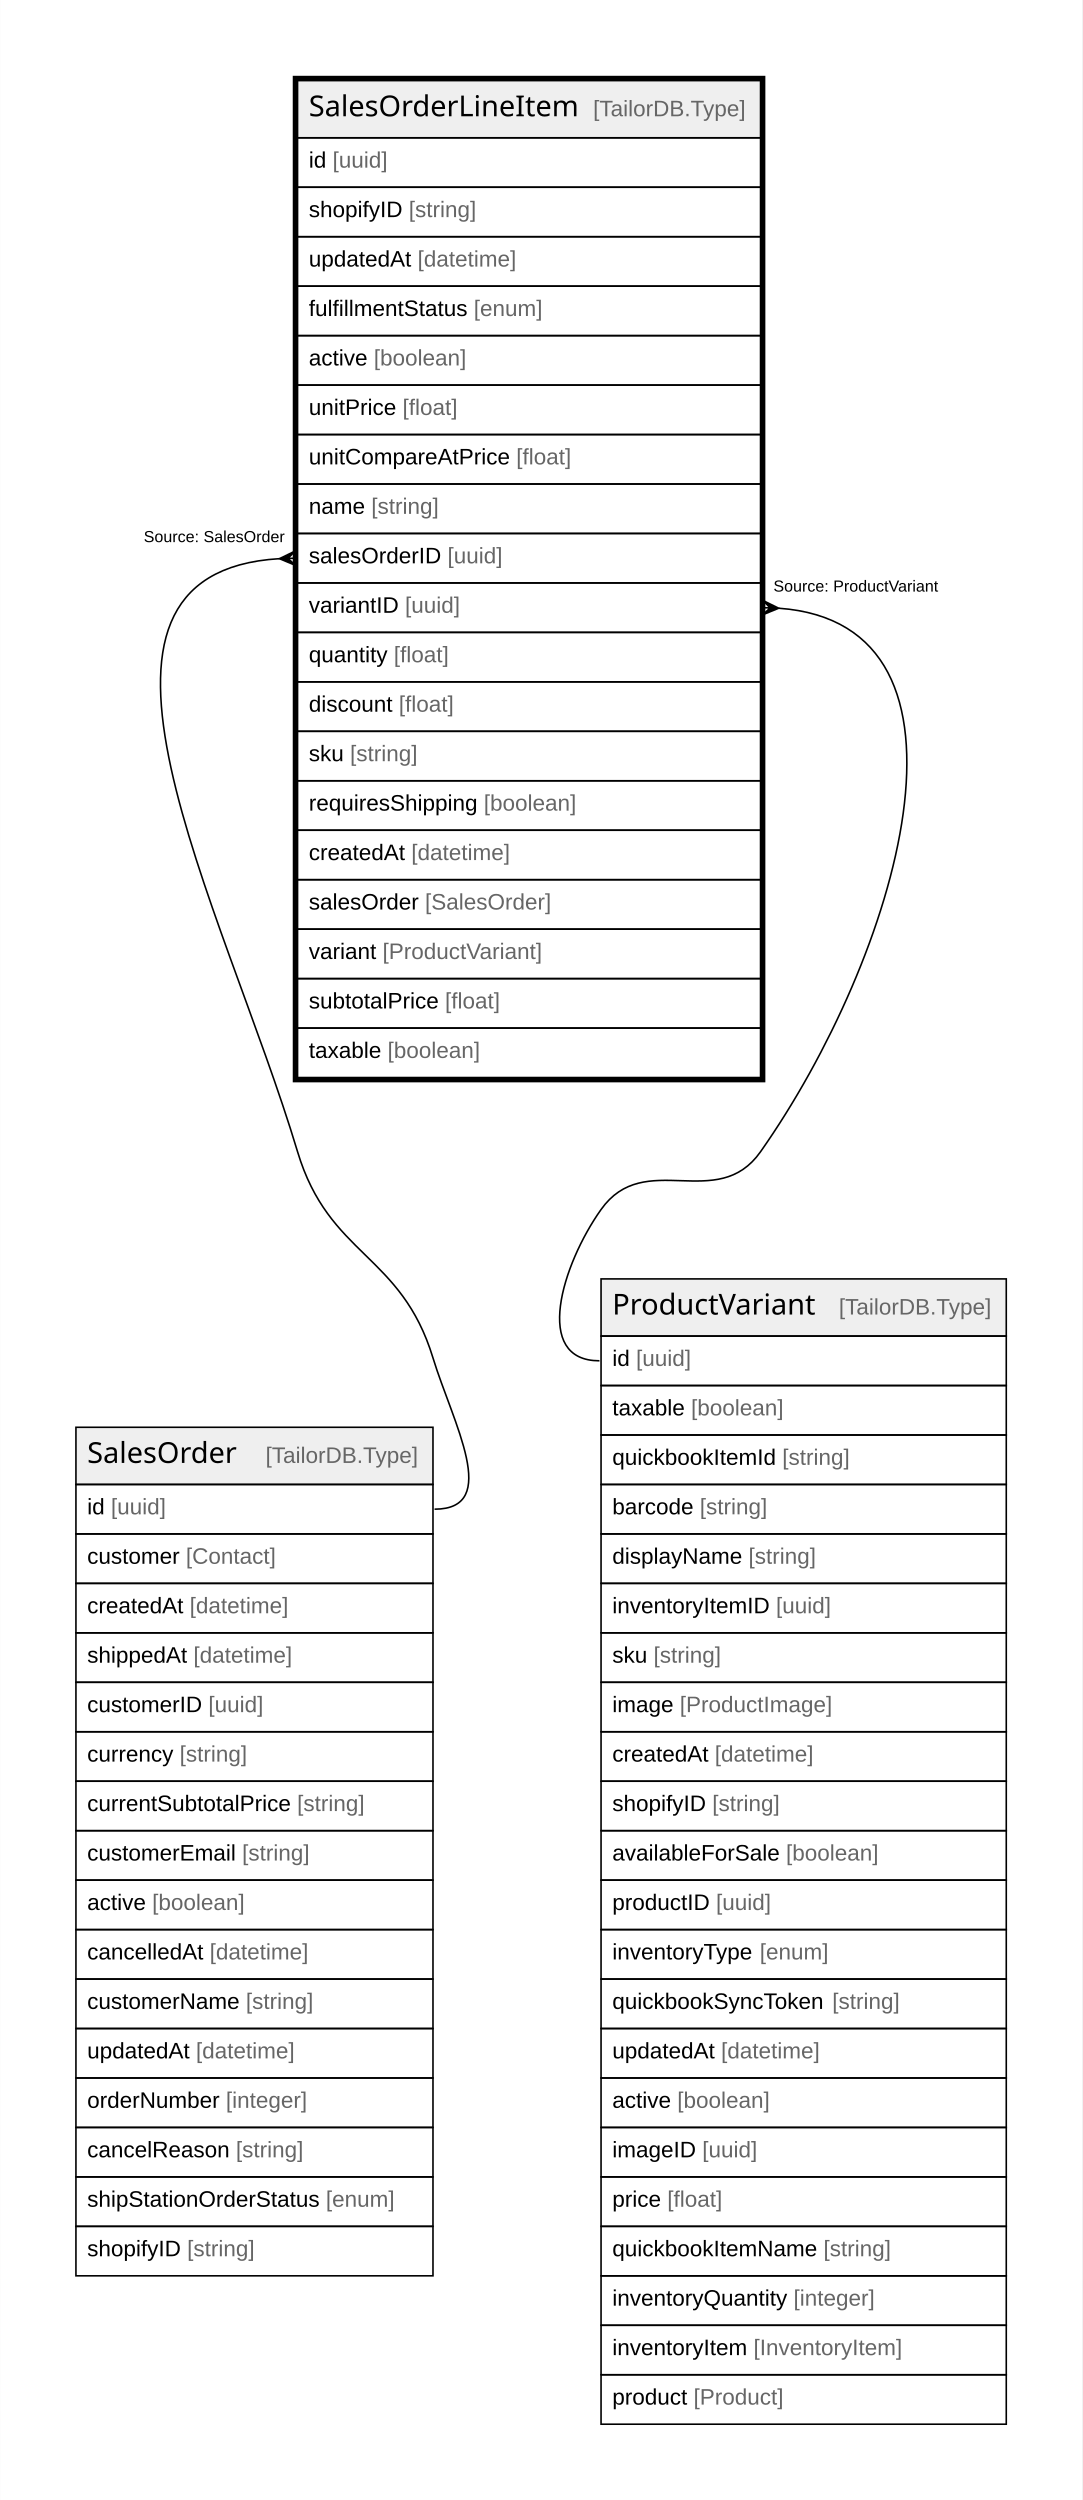
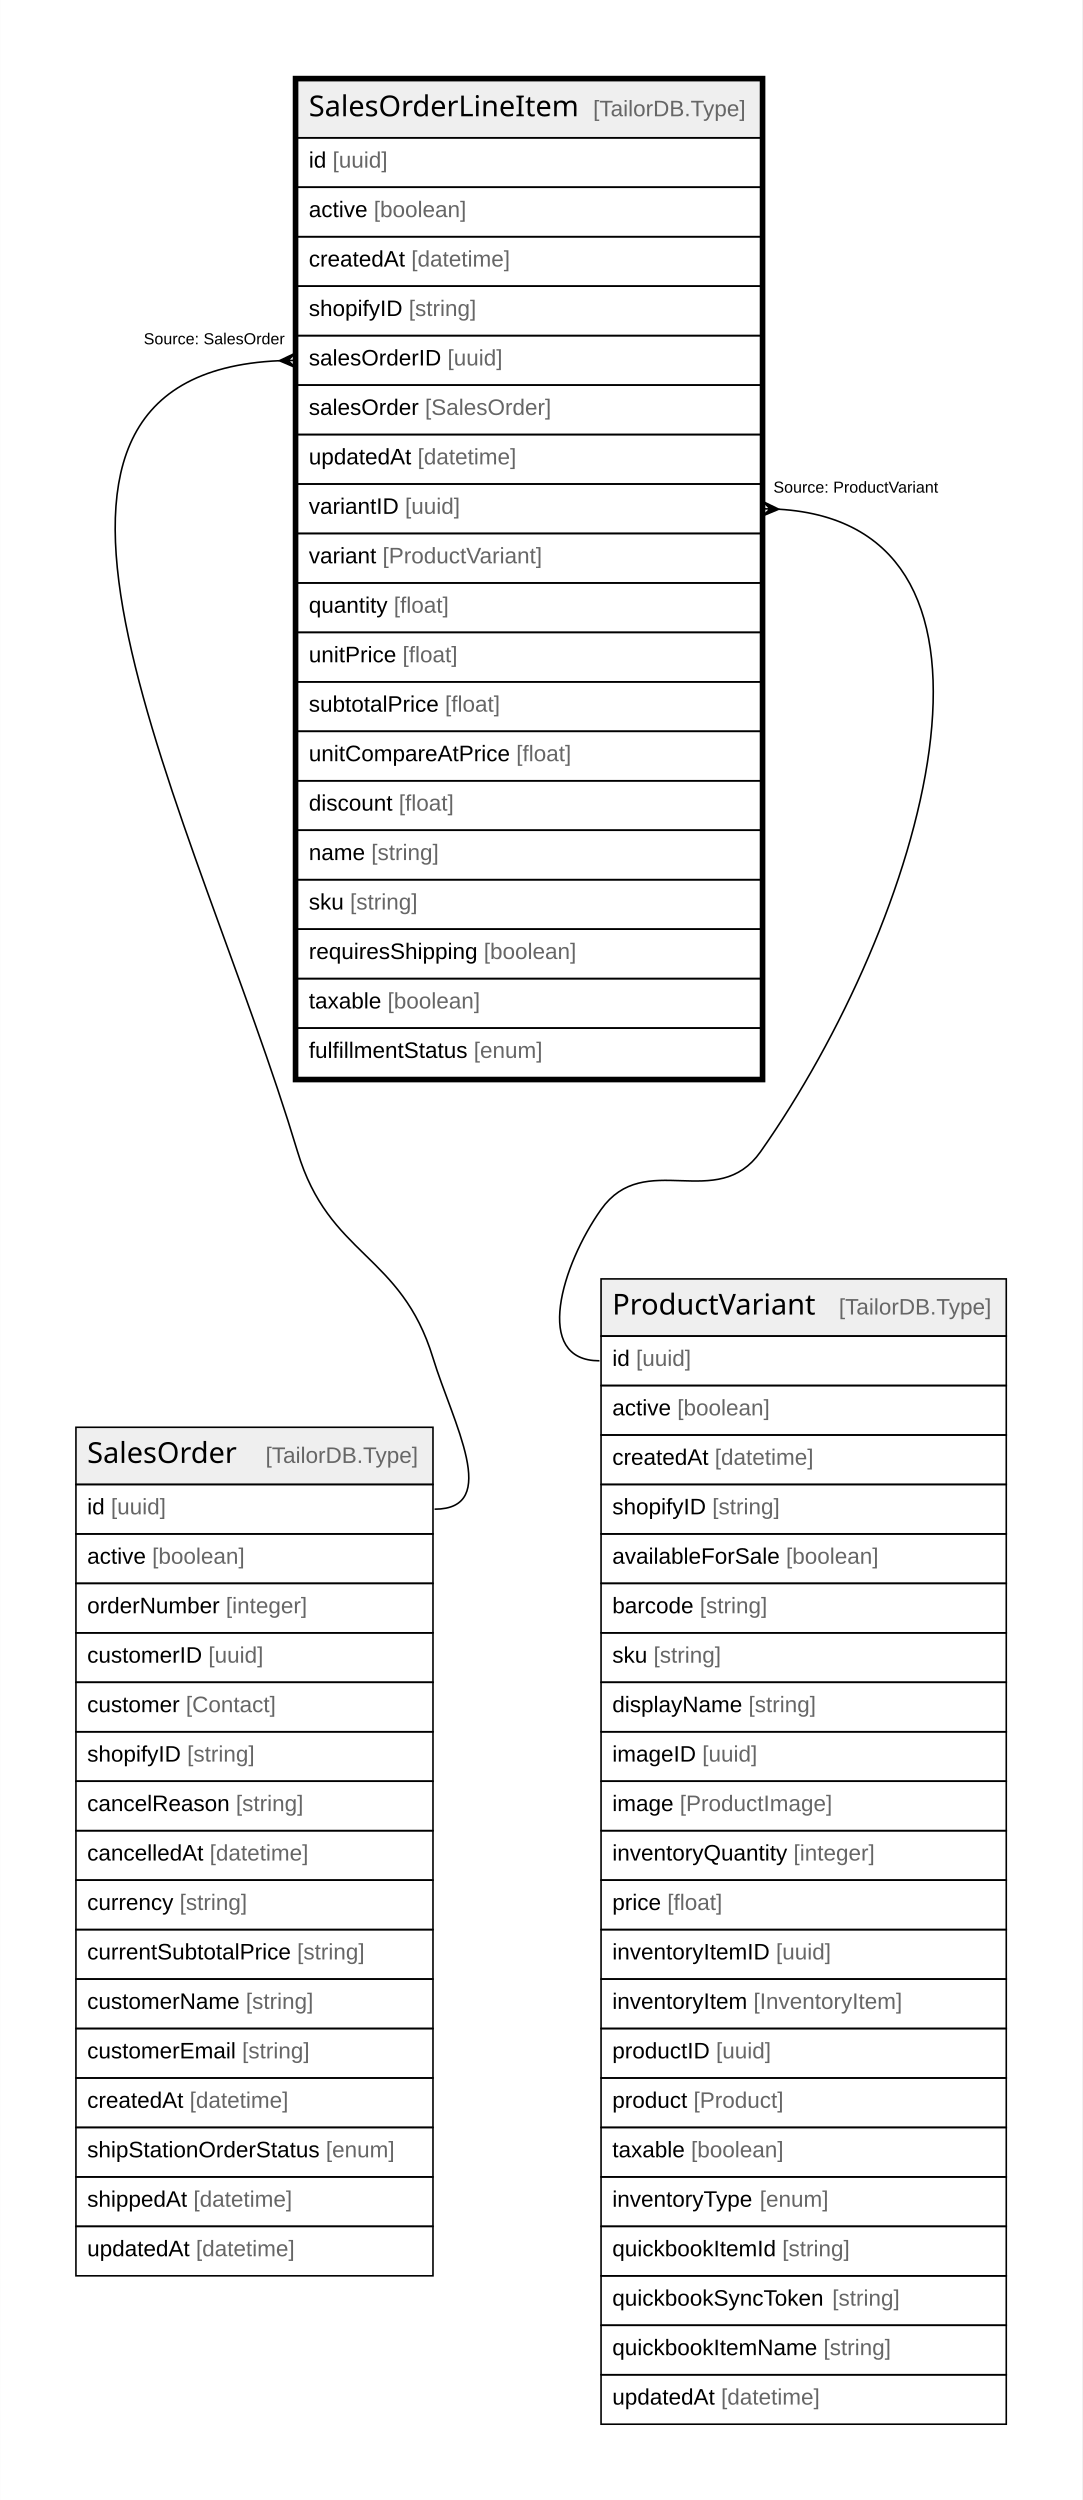
<svg xmlns="http://www.w3.org/2000/svg" width="674pt" height="1557pt" viewBox="0.00 0.00 673.74 1556.80">
  <g id="graph0" class="graph" transform="scale(1 1) rotate(0) translate(4 1552.8)">
    <polygon fill="white" stroke="none" points="-4,4 -4,-1552.8 669.74,-1552.8 669.74,4 -4,4" />
    <g id="node1" class="node">
      <polygon fill="#efefef" stroke="none" points="181.21,-1467 181.21,-1502.6 469.52,-1502.6 469.52,-1467 181.21,-1467" />
      <polygon fill="none" stroke="black" points="181.21,-1467 181.21,-1502.6 469.52,-1502.6 469.52,-1467 181.21,-1467" />
      <text text-anchor="start" x="188.21" y="-1480.4" font-family="Arial Bold" font-size="18.00">SalesOrderLineItem</text>
      <text text-anchor="start" x="334.16" y="-1480.4" font-family="Arial" font-size="14.00">    </text>
      <text text-anchor="start" x="365.27" y="-1480.4" font-family="Arial" font-size="14.00" fill="#666666">[TailorDB.Type]</text>
      <polygon fill="none" stroke="black" points="181.21,-1436.2 181.21,-1467 469.52,-1467 469.52,-1436.2 181.21,-1436.2" />
      <text text-anchor="start" x="188.21" y="-1448.4" font-family="Arial" font-size="14.00">id </text>
      <text text-anchor="start" x="203" y="-1448.4" font-family="Arial" font-size="14.00" fill="#666666">[uuid]</text>
      <polygon fill="none" stroke="black" points="181.21,-1405.4 181.21,-1436.2 469.52,-1436.2 469.52,-1405.4 181.21,-1405.4" />
-       <text text-anchor="start" x="188.21" y="-1417.6" font-family="Arial" font-size="14.00">shopifyID </text>
-       <text text-anchor="start" x="250.46" y="-1417.6" font-family="Arial" font-size="14.00" fill="#666666">[string]</text>
+       <text text-anchor="start" x="188.21" y="-1417.6" font-family="Arial" font-size="14.00">active </text>
+       <text text-anchor="start" x="228.68" y="-1417.6" font-family="Arial" font-size="14.00" fill="#666666">[boolean]</text>
      <polygon fill="none" stroke="black" points="181.21,-1374.6 181.21,-1405.4 469.52,-1405.4 469.52,-1374.6 181.21,-1374.6" />
-       <text text-anchor="start" x="188.21" y="-1386.8" font-family="Arial" font-size="14.00">updatedAt </text>
-       <text text-anchor="start" x="255.94" y="-1386.8" font-family="Arial" font-size="14.00" fill="#666666">[datetime]</text>
+       <text text-anchor="start" x="188.21" y="-1386.8" font-family="Arial" font-size="14.00">createdAt </text>
+       <text text-anchor="start" x="252.03" y="-1386.8" font-family="Arial" font-size="14.00" fill="#666666">[datetime]</text>
      <polygon fill="none" stroke="black" points="181.21,-1343.8 181.21,-1374.6 469.52,-1374.6 469.52,-1343.8 181.21,-1343.8" />
-       <text text-anchor="start" x="188.21" y="-1356" font-family="Arial" font-size="14.00">fulfillmentStatus </text>
-       <text text-anchor="start" x="290.92" y="-1356" font-family="Arial" font-size="14.00" fill="#666666">[enum]</text>
+       <text text-anchor="start" x="188.21" y="-1356" font-family="Arial" font-size="14.00">shopifyID </text>
+       <text text-anchor="start" x="250.46" y="-1356" font-family="Arial" font-size="14.00" fill="#666666">[string]</text>
      <polygon fill="none" stroke="black" points="181.21,-1313 181.21,-1343.8 469.52,-1343.8 469.52,-1313 181.21,-1313" />
-       <text text-anchor="start" x="188.21" y="-1325.2" font-family="Arial" font-size="14.00">active </text>
-       <text text-anchor="start" x="228.68" y="-1325.2" font-family="Arial" font-size="14.00" fill="#666666">[boolean]</text>
+       <text text-anchor="start" x="188.21" y="-1325.2" font-family="Arial" font-size="14.00">salesOrderID </text>
+       <text text-anchor="start" x="274.57" y="-1325.2" font-family="Arial" font-size="14.00" fill="#666666">[uuid]</text>
      <polygon fill="none" stroke="black" points="181.21,-1282.2 181.21,-1313 469.52,-1313 469.52,-1282.2 181.21,-1282.2" />
-       <text text-anchor="start" x="188.21" y="-1294.4" font-family="Arial" font-size="14.00">unitPrice </text>
-       <text text-anchor="start" x="246.57" y="-1294.4" font-family="Arial" font-size="14.00" fill="#666666">[float]</text>
+       <text text-anchor="start" x="188.21" y="-1294.4" font-family="Arial" font-size="14.00">salesOrder </text>
+       <text text-anchor="start" x="260.57" y="-1294.4" font-family="Arial" font-size="14.00" fill="#666666">[SalesOrder]</text>
      <polygon fill="none" stroke="black" points="181.21,-1251.4 181.21,-1282.2 469.52,-1282.2 469.52,-1251.4 181.21,-1251.4" />
-       <text text-anchor="start" x="188.21" y="-1263.6" font-family="Arial" font-size="14.00">unitCompareAtPrice </text>
-       <text text-anchor="start" x="317.38" y="-1263.6" font-family="Arial" font-size="14.00" fill="#666666">[float]</text>
+       <text text-anchor="start" x="188.21" y="-1263.6" font-family="Arial" font-size="14.00">updatedAt </text>
+       <text text-anchor="start" x="255.94" y="-1263.6" font-family="Arial" font-size="14.00" fill="#666666">[datetime]</text>
      <polygon fill="none" stroke="black" points="181.21,-1220.6 181.21,-1251.4 469.52,-1251.4 469.52,-1220.6 181.21,-1220.6" />
-       <text text-anchor="start" x="188.21" y="-1232.8" font-family="Arial" font-size="14.00">name </text>
-       <text text-anchor="start" x="227.12" y="-1232.8" font-family="Arial" font-size="14.00" fill="#666666">[string]</text>
+       <text text-anchor="start" x="188.21" y="-1232.8" font-family="Arial" font-size="14.00">variantID </text>
+       <text text-anchor="start" x="248.12" y="-1232.8" font-family="Arial" font-size="14.00" fill="#666666">[uuid]</text>
      <polygon fill="none" stroke="black" points="181.21,-1189.8 181.21,-1220.6 469.52,-1220.6 469.52,-1189.8 181.21,-1189.8" />
-       <text text-anchor="start" x="188.21" y="-1202" font-family="Arial" font-size="14.00">salesOrderID </text>
-       <text text-anchor="start" x="274.57" y="-1202" font-family="Arial" font-size="14.00" fill="#666666">[uuid]</text>
+       <text text-anchor="start" x="188.21" y="-1202" font-family="Arial" font-size="14.00">variant </text>
+       <text text-anchor="start" x="234.12" y="-1202" font-family="Arial" font-size="14.00" fill="#666666">[ProductVariant]</text>
      <polygon fill="none" stroke="black" points="181.21,-1159 181.21,-1189.8 469.52,-1189.8 469.52,-1159 181.21,-1159" />
-       <text text-anchor="start" x="188.21" y="-1171.2" font-family="Arial" font-size="14.00">variantID </text>
-       <text text-anchor="start" x="248.12" y="-1171.2" font-family="Arial" font-size="14.00" fill="#666666">[uuid]</text>
+       <text text-anchor="start" x="188.21" y="-1171.2" font-family="Arial" font-size="14.00">quantity </text>
+       <text text-anchor="start" x="241.14" y="-1171.2" font-family="Arial" font-size="14.00" fill="#666666">[float]</text>
      <polygon fill="none" stroke="black" points="181.21,-1128.2 181.21,-1159 469.52,-1159 469.52,-1128.2 181.21,-1128.2" />
-       <text text-anchor="start" x="188.21" y="-1140.4" font-family="Arial" font-size="14.00">quantity </text>
-       <text text-anchor="start" x="241.14" y="-1140.4" font-family="Arial" font-size="14.00" fill="#666666">[float]</text>
+       <text text-anchor="start" x="188.21" y="-1140.4" font-family="Arial" font-size="14.00">unitPrice </text>
+       <text text-anchor="start" x="246.57" y="-1140.4" font-family="Arial" font-size="14.00" fill="#666666">[float]</text>
      <polygon fill="none" stroke="black" points="181.21,-1097.4 181.21,-1128.2 469.52,-1128.2 469.52,-1097.4 181.21,-1097.4" />
-       <text text-anchor="start" x="188.21" y="-1109.6" font-family="Arial" font-size="14.00">discount </text>
-       <text text-anchor="start" x="244.25" y="-1109.6" font-family="Arial" font-size="14.00" fill="#666666">[float]</text>
+       <text text-anchor="start" x="188.21" y="-1109.6" font-family="Arial" font-size="14.00">subtotalPrice </text>
+       <text text-anchor="start" x="273.03" y="-1109.6" font-family="Arial" font-size="14.00" fill="#666666">[float]</text>
      <polygon fill="none" stroke="black" points="181.21,-1066.6 181.21,-1097.4 469.52,-1097.4 469.52,-1066.6 181.21,-1066.6" />
-       <text text-anchor="start" x="188.21" y="-1078.8" font-family="Arial" font-size="14.00">sku </text>
-       <text text-anchor="start" x="213.89" y="-1078.8" font-family="Arial" font-size="14.00" fill="#666666">[string]</text>
+       <text text-anchor="start" x="188.21" y="-1078.8" font-family="Arial" font-size="14.00">unitCompareAtPrice </text>
+       <text text-anchor="start" x="317.38" y="-1078.8" font-family="Arial" font-size="14.00" fill="#666666">[float]</text>
      <polygon fill="none" stroke="black" points="181.21,-1035.8 181.21,-1066.6 469.52,-1066.6 469.52,-1035.8 181.21,-1035.8" />
-       <text text-anchor="start" x="188.21" y="-1048" font-family="Arial" font-size="14.00">requiresShipping </text>
-       <text text-anchor="start" x="297.17" y="-1048" font-family="Arial" font-size="14.00" fill="#666666">[boolean]</text>
+       <text text-anchor="start" x="188.21" y="-1048" font-family="Arial" font-size="14.00">discount </text>
+       <text text-anchor="start" x="244.25" y="-1048" font-family="Arial" font-size="14.00" fill="#666666">[float]</text>
      <polygon fill="none" stroke="black" points="181.21,-1005 181.21,-1035.8 469.52,-1035.8 469.52,-1005 181.21,-1005" />
-       <text text-anchor="start" x="188.21" y="-1017.2" font-family="Arial" font-size="14.00">createdAt </text>
-       <text text-anchor="start" x="252.03" y="-1017.2" font-family="Arial" font-size="14.00" fill="#666666">[datetime]</text>
+       <text text-anchor="start" x="188.21" y="-1017.2" font-family="Arial" font-size="14.00">name </text>
+       <text text-anchor="start" x="227.12" y="-1017.2" font-family="Arial" font-size="14.00" fill="#666666">[string]</text>
      <polygon fill="none" stroke="black" points="181.21,-974.2 181.21,-1005 469.52,-1005 469.52,-974.2 181.21,-974.2" />
-       <text text-anchor="start" x="188.21" y="-986.4" font-family="Arial" font-size="14.00">salesOrder </text>
-       <text text-anchor="start" x="260.57" y="-986.4" font-family="Arial" font-size="14.00" fill="#666666">[SalesOrder]</text>
+       <text text-anchor="start" x="188.21" y="-986.4" font-family="Arial" font-size="14.00">sku </text>
+       <text text-anchor="start" x="213.89" y="-986.4" font-family="Arial" font-size="14.00" fill="#666666">[string]</text>
      <polygon fill="none" stroke="black" points="181.21,-943.4 181.21,-974.2 469.52,-974.2 469.52,-943.4 181.21,-943.4" />
-       <text text-anchor="start" x="188.21" y="-955.6" font-family="Arial" font-size="14.00">variant </text>
-       <text text-anchor="start" x="234.12" y="-955.6" font-family="Arial" font-size="14.00" fill="#666666">[ProductVariant]</text>
+       <text text-anchor="start" x="188.21" y="-955.6" font-family="Arial" font-size="14.00">requiresShipping </text>
+       <text text-anchor="start" x="297.17" y="-955.6" font-family="Arial" font-size="14.00" fill="#666666">[boolean]</text>
      <polygon fill="none" stroke="black" points="181.21,-912.6 181.21,-943.4 469.52,-943.4 469.52,-912.6 181.21,-912.6" />
-       <text text-anchor="start" x="188.21" y="-924.8" font-family="Arial" font-size="14.00">subtotalPrice </text>
-       <text text-anchor="start" x="273.03" y="-924.8" font-family="Arial" font-size="14.00" fill="#666666">[float]</text>
+       <text text-anchor="start" x="188.21" y="-924.8" font-family="Arial" font-size="14.00">taxable </text>
+       <text text-anchor="start" x="237.25" y="-924.8" font-family="Arial" font-size="14.00" fill="#666666">[boolean]</text>
      <polygon fill="none" stroke="black" points="181.21,-881.8 181.21,-912.6 469.52,-912.6 469.52,-881.8 181.21,-881.8" />
-       <text text-anchor="start" x="188.21" y="-894" font-family="Arial" font-size="14.00">taxable </text>
-       <text text-anchor="start" x="237.25" y="-894" font-family="Arial" font-size="14.00" fill="#666666">[boolean]</text>
+       <text text-anchor="start" x="188.21" y="-894" font-family="Arial" font-size="14.00">fulfillmentStatus </text>
+       <text text-anchor="start" x="290.92" y="-894" font-family="Arial" font-size="14.00" fill="#666666">[enum]</text>
      <polygon fill="none" stroke="black" stroke-width="3" points="179.71,-880.3 179.71,-1504.1 471.02,-1504.1 471.02,-880.3 179.71,-880.3" />
    </g>
    <g id="node2" class="node">
      <polygon fill="#efefef" stroke="none" points="43.2,-628.4 43.2,-664 265.54,-664 265.54,-628.4 43.2,-628.4" />
      <polygon fill="none" stroke="black" points="43.2,-628.4 43.2,-664 265.54,-664 265.54,-628.4 43.2,-628.4" />
      <text text-anchor="start" x="50.2" y="-641.8" font-family="Arial Bold" font-size="18.00">SalesOrder</text>
      <text text-anchor="start" x="130.17" y="-641.8" font-family="Arial" font-size="14.00">    </text>
      <text text-anchor="start" x="161.29" y="-641.8" font-family="Arial" font-size="14.00" fill="#666666">[TailorDB.Type]</text>
      <polygon fill="none" stroke="black" points="43.2,-597.6 43.2,-628.4 265.54,-628.4 265.54,-597.6 43.2,-597.6" />
      <text text-anchor="start" x="50.2" y="-609.8" font-family="Arial" font-size="14.00">id </text>
      <text text-anchor="start" x="64.99" y="-609.8" font-family="Arial" font-size="14.00" fill="#666666">[uuid]</text>
      <polygon fill="none" stroke="black" points="43.2,-566.8 43.2,-597.6 265.54,-597.6 265.54,-566.8 43.2,-566.8" />
-       <text text-anchor="start" x="50.2" y="-579" font-family="Arial" font-size="14.00">customer </text>
-       <text text-anchor="start" x="111.66" y="-579" font-family="Arial" font-size="14.00" fill="#666666">[Contact]</text>
+       <text text-anchor="start" x="50.2" y="-579" font-family="Arial" font-size="14.00">active </text>
+       <text text-anchor="start" x="90.66" y="-579" font-family="Arial" font-size="14.00" fill="#666666">[boolean]</text>
      <polygon fill="none" stroke="black" points="43.2,-536 43.2,-566.8 265.54,-566.8 265.54,-536 43.2,-536" />
-       <text text-anchor="start" x="50.2" y="-548.2" font-family="Arial" font-size="14.00">createdAt </text>
-       <text text-anchor="start" x="114.01" y="-548.2" font-family="Arial" font-size="14.00" fill="#666666">[datetime]</text>
+       <text text-anchor="start" x="50.2" y="-548.2" font-family="Arial" font-size="14.00">orderNumber </text>
+       <text text-anchor="start" x="136.57" y="-548.2" font-family="Arial" font-size="14.00" fill="#666666">[integer]</text>
      <polygon fill="none" stroke="black" points="43.2,-505.2 43.2,-536 265.54,-536 265.54,-505.2 43.2,-505.2" />
-       <text text-anchor="start" x="50.2" y="-517.4" font-family="Arial" font-size="14.00">shippedAt </text>
-       <text text-anchor="start" x="116.36" y="-517.4" font-family="Arial" font-size="14.00" fill="#666666">[datetime]</text>
+       <text text-anchor="start" x="50.2" y="-517.4" font-family="Arial" font-size="14.00">customerID </text>
+       <text text-anchor="start" x="125.66" y="-517.4" font-family="Arial" font-size="14.00" fill="#666666">[uuid]</text>
      <polygon fill="none" stroke="black" points="43.2,-474.4 43.2,-505.2 265.54,-505.2 265.54,-474.4 43.2,-474.4" />
-       <text text-anchor="start" x="50.2" y="-486.6" font-family="Arial" font-size="14.00">customerID </text>
-       <text text-anchor="start" x="125.66" y="-486.6" font-family="Arial" font-size="14.00" fill="#666666">[uuid]</text>
+       <text text-anchor="start" x="50.2" y="-486.6" font-family="Arial" font-size="14.00">customer </text>
+       <text text-anchor="start" x="111.66" y="-486.6" font-family="Arial" font-size="14.00" fill="#666666">[Contact]</text>
      <polygon fill="none" stroke="black" points="43.2,-443.6 43.2,-474.4 265.54,-474.4 265.54,-443.6 43.2,-443.6" />
-       <text text-anchor="start" x="50.2" y="-455.8" font-family="Arial" font-size="14.00">currency </text>
-       <text text-anchor="start" x="107.77" y="-455.8" font-family="Arial" font-size="14.00" fill="#666666">[string]</text>
+       <text text-anchor="start" x="50.2" y="-455.8" font-family="Arial" font-size="14.00">shopifyID </text>
+       <text text-anchor="start" x="112.45" y="-455.8" font-family="Arial" font-size="14.00" fill="#666666">[string]</text>
      <polygon fill="none" stroke="black" points="43.2,-412.8 43.2,-443.6 265.54,-443.6 265.54,-412.8 43.2,-412.8" />
-       <text text-anchor="start" x="50.2" y="-425" font-family="Arial" font-size="14.00">currentSubtotalPrice </text>
-       <text text-anchor="start" x="180.93" y="-425" font-family="Arial" font-size="14.00" fill="#666666">[string]</text>
+       <text text-anchor="start" x="50.2" y="-425" font-family="Arial" font-size="14.00">cancelReason </text>
+       <text text-anchor="start" x="142.81" y="-425" font-family="Arial" font-size="14.00" fill="#666666">[string]</text>
      <polygon fill="none" stroke="black" points="43.2,-382 43.2,-412.8 265.54,-412.8 265.54,-382 43.2,-382" />
-       <text text-anchor="start" x="50.2" y="-394.2" font-family="Arial" font-size="14.00">customerEmail </text>
-       <text text-anchor="start" x="146.67" y="-394.2" font-family="Arial" font-size="14.00" fill="#666666">[string]</text>
+       <text text-anchor="start" x="50.2" y="-394.2" font-family="Arial" font-size="14.00">cancelledAt </text>
+       <text text-anchor="start" x="126.47" y="-394.2" font-family="Arial" font-size="14.00" fill="#666666">[datetime]</text>
      <polygon fill="none" stroke="black" points="43.2,-351.2 43.2,-382 265.54,-382 265.54,-351.2 43.2,-351.2" />
-       <text text-anchor="start" x="50.2" y="-363.4" font-family="Arial" font-size="14.00">active </text>
-       <text text-anchor="start" x="90.66" y="-363.4" font-family="Arial" font-size="14.00" fill="#666666">[boolean]</text>
+       <text text-anchor="start" x="50.2" y="-363.4" font-family="Arial" font-size="14.00">currency </text>
+       <text text-anchor="start" x="107.77" y="-363.4" font-family="Arial" font-size="14.00" fill="#666666">[string]</text>
      <polygon fill="none" stroke="black" points="43.2,-320.4 43.2,-351.2 265.54,-351.2 265.54,-320.4 43.2,-320.4" />
-       <text text-anchor="start" x="50.2" y="-332.6" font-family="Arial" font-size="14.00">cancelledAt </text>
-       <text text-anchor="start" x="126.47" y="-332.6" font-family="Arial" font-size="14.00" fill="#666666">[datetime]</text>
+       <text text-anchor="start" x="50.2" y="-332.6" font-family="Arial" font-size="14.00">currentSubtotalPrice </text>
+       <text text-anchor="start" x="180.93" y="-332.6" font-family="Arial" font-size="14.00" fill="#666666">[string]</text>
      <polygon fill="none" stroke="black" points="43.2,-289.6 43.2,-320.4 265.54,-320.4 265.54,-289.6 43.2,-289.6" />
      <text text-anchor="start" x="50.2" y="-301.8" font-family="Arial" font-size="14.00">customerName </text>
      <text text-anchor="start" x="149.01" y="-301.8" font-family="Arial" font-size="14.00" fill="#666666">[string]</text>
      <polygon fill="none" stroke="black" points="43.2,-258.8 43.2,-289.6 265.54,-289.6 265.54,-258.8 43.2,-258.8" />
-       <text text-anchor="start" x="50.2" y="-271" font-family="Arial" font-size="14.00">updatedAt </text>
-       <text text-anchor="start" x="117.92" y="-271" font-family="Arial" font-size="14.00" fill="#666666">[datetime]</text>
+       <text text-anchor="start" x="50.2" y="-271" font-family="Arial" font-size="14.00">customerEmail </text>
+       <text text-anchor="start" x="146.67" y="-271" font-family="Arial" font-size="14.00" fill="#666666">[string]</text>
      <polygon fill="none" stroke="black" points="43.2,-228 43.2,-258.8 265.54,-258.8 265.54,-228 43.2,-228" />
-       <text text-anchor="start" x="50.2" y="-240.2" font-family="Arial" font-size="14.00">orderNumber </text>
-       <text text-anchor="start" x="136.57" y="-240.2" font-family="Arial" font-size="14.00" fill="#666666">[integer]</text>
+       <text text-anchor="start" x="50.2" y="-240.2" font-family="Arial" font-size="14.00">createdAt </text>
+       <text text-anchor="start" x="114.01" y="-240.2" font-family="Arial" font-size="14.00" fill="#666666">[datetime]</text>
      <polygon fill="none" stroke="black" points="43.2,-197.2 43.2,-228 265.54,-228 265.54,-197.2 43.2,-197.2" />
-       <text text-anchor="start" x="50.2" y="-209.4" font-family="Arial" font-size="14.00">cancelReason </text>
-       <text text-anchor="start" x="142.81" y="-209.4" font-family="Arial" font-size="14.00" fill="#666666">[string]</text>
+       <text text-anchor="start" x="50.2" y="-209.4" font-family="Arial" font-size="14.00">shipStationOrderStatus </text>
+       <text text-anchor="start" x="198.83" y="-209.4" font-family="Arial" font-size="14.00" fill="#666666">[enum]</text>
      <polygon fill="none" stroke="black" points="43.2,-166.4 43.2,-197.2 265.54,-197.2 265.54,-166.4 43.2,-166.4" />
-       <text text-anchor="start" x="50.2" y="-178.6" font-family="Arial" font-size="14.00">shipStationOrderStatus </text>
-       <text text-anchor="start" x="198.83" y="-178.6" font-family="Arial" font-size="14.00" fill="#666666">[enum]</text>
+       <text text-anchor="start" x="50.2" y="-178.6" font-family="Arial" font-size="14.00">shippedAt </text>
+       <text text-anchor="start" x="116.36" y="-178.6" font-family="Arial" font-size="14.00" fill="#666666">[datetime]</text>
      <polygon fill="none" stroke="black" points="43.2,-135.6 43.2,-166.4 265.54,-166.4 265.54,-135.6 43.2,-135.6" />
-       <text text-anchor="start" x="50.2" y="-147.8" font-family="Arial" font-size="14.00">shopifyID </text>
-       <text text-anchor="start" x="112.45" y="-147.8" font-family="Arial" font-size="14.00" fill="#666666">[string]</text>
+       <text text-anchor="start" x="50.2" y="-147.8" font-family="Arial" font-size="14.00">updatedAt </text>
+       <text text-anchor="start" x="117.92" y="-147.8" font-family="Arial" font-size="14.00" fill="#666666">[datetime]</text>
    </g>
    <g id="edge1" class="edge">
-       <path fill="none" stroke="black" d="M170.01,-1204.91C20.98,-1196.1 134.96,-989.54 181.21,-835.6 200.86,-770.22 245.63,-772.51 265.54,-707.2 277.74,-667.15 308.41,-613 266.54,-613" />
-       <polygon fill="black" stroke="black" points="169.88,-1204.9 179.75,-1209.69 175.22,-1205.06 179.55,-1205.18 179.55,-1205.18 179.55,-1205.18 175.22,-1205.06 180.01,-1200.69 169.88,-1204.9" />
-       <text text-anchor="start" x="85.4" y="-1215.2" font-family="Arial" font-size="10.00">Source: SalesOrder</text>
+       <path fill="none" stroke="black" d="M169.92,-1328.18C-33.77,-1319.3 119.27,-1042 181.21,-835.6 200.84,-770.21 245.63,-772.51 265.54,-707.2 277.74,-667.15 308.41,-613 266.54,-613" />
+       <polygon fill="black" stroke="black" points="169.88,-1328.18 179.78,-1332.89 175.22,-1328.29 179.55,-1328.39 179.55,-1328.39 179.55,-1328.39 175.22,-1328.29 179.98,-1323.89 169.88,-1328.18" />
+       <text text-anchor="start" x="85.4" y="-1338.4" font-family="Arial" font-size="10.00">Source: SalesOrder</text>
    </g>
    <g id="node3" class="node">
      <polygon fill="#efefef" stroke="none" points="370.2,-720.8 370.2,-756.4 622.54,-756.4 622.54,-720.8 370.2,-720.8" />
      <polygon fill="none" stroke="black" points="370.2,-720.8 370.2,-756.4 622.54,-756.4 622.54,-720.8 370.2,-720.8" />
      <text text-anchor="start" x="377.2" y="-734.2" font-family="Arial Bold" font-size="18.00">ProductVariant</text>
      <text text-anchor="start" x="487.17" y="-734.2" font-family="Arial" font-size="14.00">    </text>
      <text text-anchor="start" x="518.29" y="-734.2" font-family="Arial" font-size="14.00" fill="#666666">[TailorDB.Type]</text>
      <polygon fill="none" stroke="black" points="370.2,-690 370.2,-720.8 622.54,-720.8 622.54,-690 370.2,-690" />
      <text text-anchor="start" x="377.2" y="-702.2" font-family="Arial" font-size="14.00">id </text>
      <text text-anchor="start" x="391.99" y="-702.2" font-family="Arial" font-size="14.00" fill="#666666">[uuid]</text>
      <polygon fill="none" stroke="black" points="370.2,-659.2 370.2,-690 622.54,-690 622.54,-659.2 370.2,-659.2" />
-       <text text-anchor="start" x="377.2" y="-671.4" font-family="Arial" font-size="14.00">taxable </text>
-       <text text-anchor="start" x="426.24" y="-671.4" font-family="Arial" font-size="14.00" fill="#666666">[boolean]</text>
+       <text text-anchor="start" x="377.2" y="-671.4" font-family="Arial" font-size="14.00">active </text>
+       <text text-anchor="start" x="417.66" y="-671.4" font-family="Arial" font-size="14.00" fill="#666666">[boolean]</text>
      <polygon fill="none" stroke="black" points="370.2,-628.4 370.2,-659.2 622.54,-659.2 622.54,-628.4 370.2,-628.4" />
-       <text text-anchor="start" x="377.2" y="-640.6" font-family="Arial" font-size="14.00">quickbookItemId </text>
-       <text text-anchor="start" x="483.04" y="-640.6" font-family="Arial" font-size="14.00" fill="#666666">[string]</text>
+       <text text-anchor="start" x="377.2" y="-640.6" font-family="Arial" font-size="14.00">createdAt </text>
+       <text text-anchor="start" x="441.01" y="-640.6" font-family="Arial" font-size="14.00" fill="#666666">[datetime]</text>
      <polygon fill="none" stroke="black" points="370.2,-597.6 370.2,-628.4 622.54,-628.4 622.54,-597.6 370.2,-597.6" />
-       <text text-anchor="start" x="377.2" y="-609.8" font-family="Arial" font-size="14.00">barcode </text>
-       <text text-anchor="start" x="431.68" y="-609.8" font-family="Arial" font-size="14.00" fill="#666666">[string]</text>
+       <text text-anchor="start" x="377.2" y="-609.8" font-family="Arial" font-size="14.00">shopifyID </text>
+       <text text-anchor="start" x="439.45" y="-609.8" font-family="Arial" font-size="14.00" fill="#666666">[string]</text>
      <polygon fill="none" stroke="black" points="370.2,-566.8 370.2,-597.6 622.54,-597.6 622.54,-566.8 370.2,-566.8" />
-       <text text-anchor="start" x="377.2" y="-579" font-family="Arial" font-size="14.00">displayName </text>
-       <text text-anchor="start" x="462.01" y="-579" font-family="Arial" font-size="14.00" fill="#666666">[string]</text>
+       <text text-anchor="start" x="377.2" y="-579" font-family="Arial" font-size="14.00">availableForSale </text>
+       <text text-anchor="start" x="485.37" y="-579" font-family="Arial" font-size="14.00" fill="#666666">[boolean]</text>
      <polygon fill="none" stroke="black" points="370.2,-536 370.2,-566.8 622.54,-566.8 622.54,-536 370.2,-536" />
-       <text text-anchor="start" x="377.2" y="-548.2" font-family="Arial" font-size="14.00">inventoryItemID </text>
-       <text text-anchor="start" x="479.13" y="-548.2" font-family="Arial" font-size="14.00" fill="#666666">[uuid]</text>
+       <text text-anchor="start" x="377.2" y="-548.2" font-family="Arial" font-size="14.00">barcode </text>
+       <text text-anchor="start" x="431.68" y="-548.2" font-family="Arial" font-size="14.00" fill="#666666">[string]</text>
      <polygon fill="none" stroke="black" points="370.2,-505.2 370.2,-536 622.54,-536 622.54,-505.2 370.2,-505.2" />
      <text text-anchor="start" x="377.2" y="-517.4" font-family="Arial" font-size="14.00">sku </text>
      <text text-anchor="start" x="402.88" y="-517.4" font-family="Arial" font-size="14.00" fill="#666666">[string]</text>
      <polygon fill="none" stroke="black" points="370.2,-474.4 370.2,-505.2 622.54,-505.2 622.54,-474.4 370.2,-474.4" />
-       <text text-anchor="start" x="377.2" y="-486.6" font-family="Arial" font-size="14.00">image </text>
-       <text text-anchor="start" x="419.22" y="-486.6" font-family="Arial" font-size="14.00" fill="#666666">[ProductImage]</text>
+       <text text-anchor="start" x="377.2" y="-486.6" font-family="Arial" font-size="14.00">displayName </text>
+       <text text-anchor="start" x="462.01" y="-486.6" font-family="Arial" font-size="14.00" fill="#666666">[string]</text>
      <polygon fill="none" stroke="black" points="370.2,-443.6 370.2,-474.4 622.54,-474.4 622.54,-443.6 370.2,-443.6" />
-       <text text-anchor="start" x="377.2" y="-455.8" font-family="Arial" font-size="14.00">createdAt </text>
-       <text text-anchor="start" x="441.01" y="-455.8" font-family="Arial" font-size="14.00" fill="#666666">[datetime]</text>
+       <text text-anchor="start" x="377.2" y="-455.8" font-family="Arial" font-size="14.00">imageID </text>
+       <text text-anchor="start" x="433.22" y="-455.8" font-family="Arial" font-size="14.00" fill="#666666">[uuid]</text>
      <polygon fill="none" stroke="black" points="370.2,-412.8 370.2,-443.6 622.54,-443.6 622.54,-412.8 370.2,-412.8" />
-       <text text-anchor="start" x="377.2" y="-425" font-family="Arial" font-size="14.00">shopifyID </text>
-       <text text-anchor="start" x="439.45" y="-425" font-family="Arial" font-size="14.00" fill="#666666">[string]</text>
+       <text text-anchor="start" x="377.2" y="-425" font-family="Arial" font-size="14.00">image </text>
+       <text text-anchor="start" x="419.22" y="-425" font-family="Arial" font-size="14.00" fill="#666666">[ProductImage]</text>
      <polygon fill="none" stroke="black" points="370.2,-382 370.2,-412.8 622.54,-412.8 622.54,-382 370.2,-382" />
-       <text text-anchor="start" x="377.2" y="-394.2" font-family="Arial" font-size="14.00">availableForSale </text>
-       <text text-anchor="start" x="485.37" y="-394.2" font-family="Arial" font-size="14.00" fill="#666666">[boolean]</text>
+       <text text-anchor="start" x="377.2" y="-394.2" font-family="Arial" font-size="14.00">inventoryQuantity </text>
+       <text text-anchor="start" x="490.04" y="-394.2" font-family="Arial" font-size="14.00" fill="#666666">[integer]</text>
      <polygon fill="none" stroke="black" points="370.2,-351.2 370.2,-382 622.54,-382 622.54,-351.2 370.2,-351.2" />
-       <text text-anchor="start" x="377.2" y="-363.4" font-family="Arial" font-size="14.00">productID </text>
-       <text text-anchor="start" x="441.79" y="-363.4" font-family="Arial" font-size="14.00" fill="#666666">[uuid]</text>
+       <text text-anchor="start" x="377.2" y="-363.4" font-family="Arial" font-size="14.00">price </text>
+       <text text-anchor="start" x="411.44" y="-363.4" font-family="Arial" font-size="14.00" fill="#666666">[float]</text>
      <polygon fill="none" stroke="black" points="370.2,-320.4 370.2,-351.2 622.54,-351.2 622.54,-320.4 370.2,-320.4" />
-       <text text-anchor="start" x="377.2" y="-332.6" font-family="Arial" font-size="14.00">inventoryType </text>
-       <text text-anchor="start" x="469.02" y="-332.6" font-family="Arial" font-size="14.00" fill="#666666">[enum]</text>
+       <text text-anchor="start" x="377.2" y="-332.6" font-family="Arial" font-size="14.00">inventoryItemID </text>
+       <text text-anchor="start" x="479.13" y="-332.6" font-family="Arial" font-size="14.00" fill="#666666">[uuid]</text>
      <polygon fill="none" stroke="black" points="370.2,-289.6 370.2,-320.4 622.54,-320.4 622.54,-289.6 370.2,-289.6" />
-       <text text-anchor="start" x="377.2" y="-301.8" font-family="Arial" font-size="14.00">quickbookSyncToken </text>
-       <text text-anchor="start" x="514.17" y="-301.8" font-family="Arial" font-size="14.00" fill="#666666">[string]</text>
+       <text text-anchor="start" x="377.2" y="-301.8" font-family="Arial" font-size="14.00">inventoryItem </text>
+       <text text-anchor="start" x="465.13" y="-301.8" font-family="Arial" font-size="14.00" fill="#666666">[InventoryItem]</text>
      <polygon fill="none" stroke="black" points="370.2,-258.8 370.2,-289.6 622.54,-289.6 622.54,-258.8 370.2,-258.8" />
-       <text text-anchor="start" x="377.2" y="-271" font-family="Arial" font-size="14.00">updatedAt </text>
-       <text text-anchor="start" x="444.93" y="-271" font-family="Arial" font-size="14.00" fill="#666666">[datetime]</text>
+       <text text-anchor="start" x="377.2" y="-271" font-family="Arial" font-size="14.00">productID </text>
+       <text text-anchor="start" x="441.79" y="-271" font-family="Arial" font-size="14.00" fill="#666666">[uuid]</text>
      <polygon fill="none" stroke="black" points="370.2,-228 370.2,-258.8 622.54,-258.8 622.54,-228 370.2,-228" />
-       <text text-anchor="start" x="377.2" y="-240.2" font-family="Arial" font-size="14.00">active </text>
-       <text text-anchor="start" x="417.66" y="-240.2" font-family="Arial" font-size="14.00" fill="#666666">[boolean]</text>
+       <text text-anchor="start" x="377.2" y="-240.2" font-family="Arial" font-size="14.00">product </text>
+       <text text-anchor="start" x="427.79" y="-240.2" font-family="Arial" font-size="14.00" fill="#666666">[Product]</text>
      <polygon fill="none" stroke="black" points="370.2,-197.2 370.2,-228 622.54,-228 622.54,-197.2 370.2,-197.2" />
-       <text text-anchor="start" x="377.2" y="-209.4" font-family="Arial" font-size="14.00">imageID </text>
-       <text text-anchor="start" x="433.22" y="-209.4" font-family="Arial" font-size="14.00" fill="#666666">[uuid]</text>
+       <text text-anchor="start" x="377.2" y="-209.4" font-family="Arial" font-size="14.00">taxable </text>
+       <text text-anchor="start" x="426.24" y="-209.4" font-family="Arial" font-size="14.00" fill="#666666">[boolean]</text>
      <polygon fill="none" stroke="black" points="370.2,-166.4 370.2,-197.2 622.54,-197.2 622.54,-166.4 370.2,-166.4" />
-       <text text-anchor="start" x="377.2" y="-178.6" font-family="Arial" font-size="14.00">price </text>
-       <text text-anchor="start" x="411.44" y="-178.6" font-family="Arial" font-size="14.00" fill="#666666">[float]</text>
+       <text text-anchor="start" x="377.2" y="-178.6" font-family="Arial" font-size="14.00">inventoryType </text>
+       <text text-anchor="start" x="469.02" y="-178.6" font-family="Arial" font-size="14.00" fill="#666666">[enum]</text>
      <polygon fill="none" stroke="black" points="370.2,-135.6 370.2,-166.4 622.54,-166.4 622.54,-135.6 370.2,-135.6" />
-       <text text-anchor="start" x="377.2" y="-147.8" font-family="Arial" font-size="14.00">quickbookItemName </text>
-       <text text-anchor="start" x="508.7" y="-147.8" font-family="Arial" font-size="14.00" fill="#666666">[string]</text>
+       <text text-anchor="start" x="377.2" y="-147.8" font-family="Arial" font-size="14.00">quickbookItemId </text>
+       <text text-anchor="start" x="483.04" y="-147.8" font-family="Arial" font-size="14.00" fill="#666666">[string]</text>
      <polygon fill="none" stroke="black" points="370.2,-104.8 370.2,-135.6 622.54,-135.6 622.54,-104.8 370.2,-104.8" />
-       <text text-anchor="start" x="377.2" y="-117" font-family="Arial" font-size="14.00">inventoryQuantity </text>
-       <text text-anchor="start" x="490.04" y="-117" font-family="Arial" font-size="14.00" fill="#666666">[integer]</text>
+       <text text-anchor="start" x="377.2" y="-117" font-family="Arial" font-size="14.00">quickbookSyncToken </text>
+       <text text-anchor="start" x="514.17" y="-117" font-family="Arial" font-size="14.00" fill="#666666">[string]</text>
      <polygon fill="none" stroke="black" points="370.2,-74 370.2,-104.8 622.54,-104.8 622.54,-74 370.2,-74" />
-       <text text-anchor="start" x="377.2" y="-86.2" font-family="Arial" font-size="14.00">inventoryItem </text>
-       <text text-anchor="start" x="465.13" y="-86.2" font-family="Arial" font-size="14.00" fill="#666666">[InventoryItem]</text>
+       <text text-anchor="start" x="377.2" y="-86.2" font-family="Arial" font-size="14.00">quickbookItemName </text>
+       <text text-anchor="start" x="508.7" y="-86.2" font-family="Arial" font-size="14.00" fill="#666666">[string]</text>
      <polygon fill="none" stroke="black" points="370.2,-43.2 370.2,-74 622.54,-74 622.54,-43.2 370.2,-43.2" />
-       <text text-anchor="start" x="377.2" y="-55.4" font-family="Arial" font-size="14.00">product </text>
-       <text text-anchor="start" x="427.79" y="-55.4" font-family="Arial" font-size="14.00" fill="#666666">[Product]</text>
+       <text text-anchor="start" x="377.2" y="-55.4" font-family="Arial" font-size="14.00">updatedAt </text>
+       <text text-anchor="start" x="444.93" y="-55.4" font-family="Arial" font-size="14.00" fill="#666666">[datetime]</text>
    </g>
    <g id="edge2" class="edge">
-       <path fill="none" stroke="black" d="M480.76,-1174.05C618.04,-1164.34 554.12,-955.87 469.52,-835.6 442.51,-797.2 397.36,-837.9 370.2,-799.6 345.98,-765.45 327.33,-705.4 369.2,-705.4" />
-       <polygon fill="black" stroke="black" points="480.85,-1174.05 470.7,-1169.89 475.52,-1174.23 471.19,-1174.38 471.19,-1174.38 471.19,-1174.38 475.52,-1174.23 471.01,-1178.89 480.85,-1174.05" />
-       <text text-anchor="start" x="477.52" y="-1184.4" font-family="Arial" font-size="10.00">Source: ProductVariant</text>
+       <path fill="none" stroke="black" d="M480.66,-1235.71C645.48,-1226.09 569.87,-978.33 469.52,-835.6 442.52,-797.19 397.36,-837.9 370.2,-799.6 345.98,-765.45 327.33,-705.4 369.2,-705.4" />
+       <polygon fill="black" stroke="black" points="480.85,-1235.71 470.73,-1231.49 475.52,-1235.86 471.19,-1235.98 471.19,-1235.98 471.19,-1235.98 475.52,-1235.86 470.98,-1240.49 480.85,-1235.71" />
+       <text text-anchor="start" x="477.52" y="-1246" font-family="Arial" font-size="10.00">Source: ProductVariant</text>
    </g>
  </g>
</svg>
